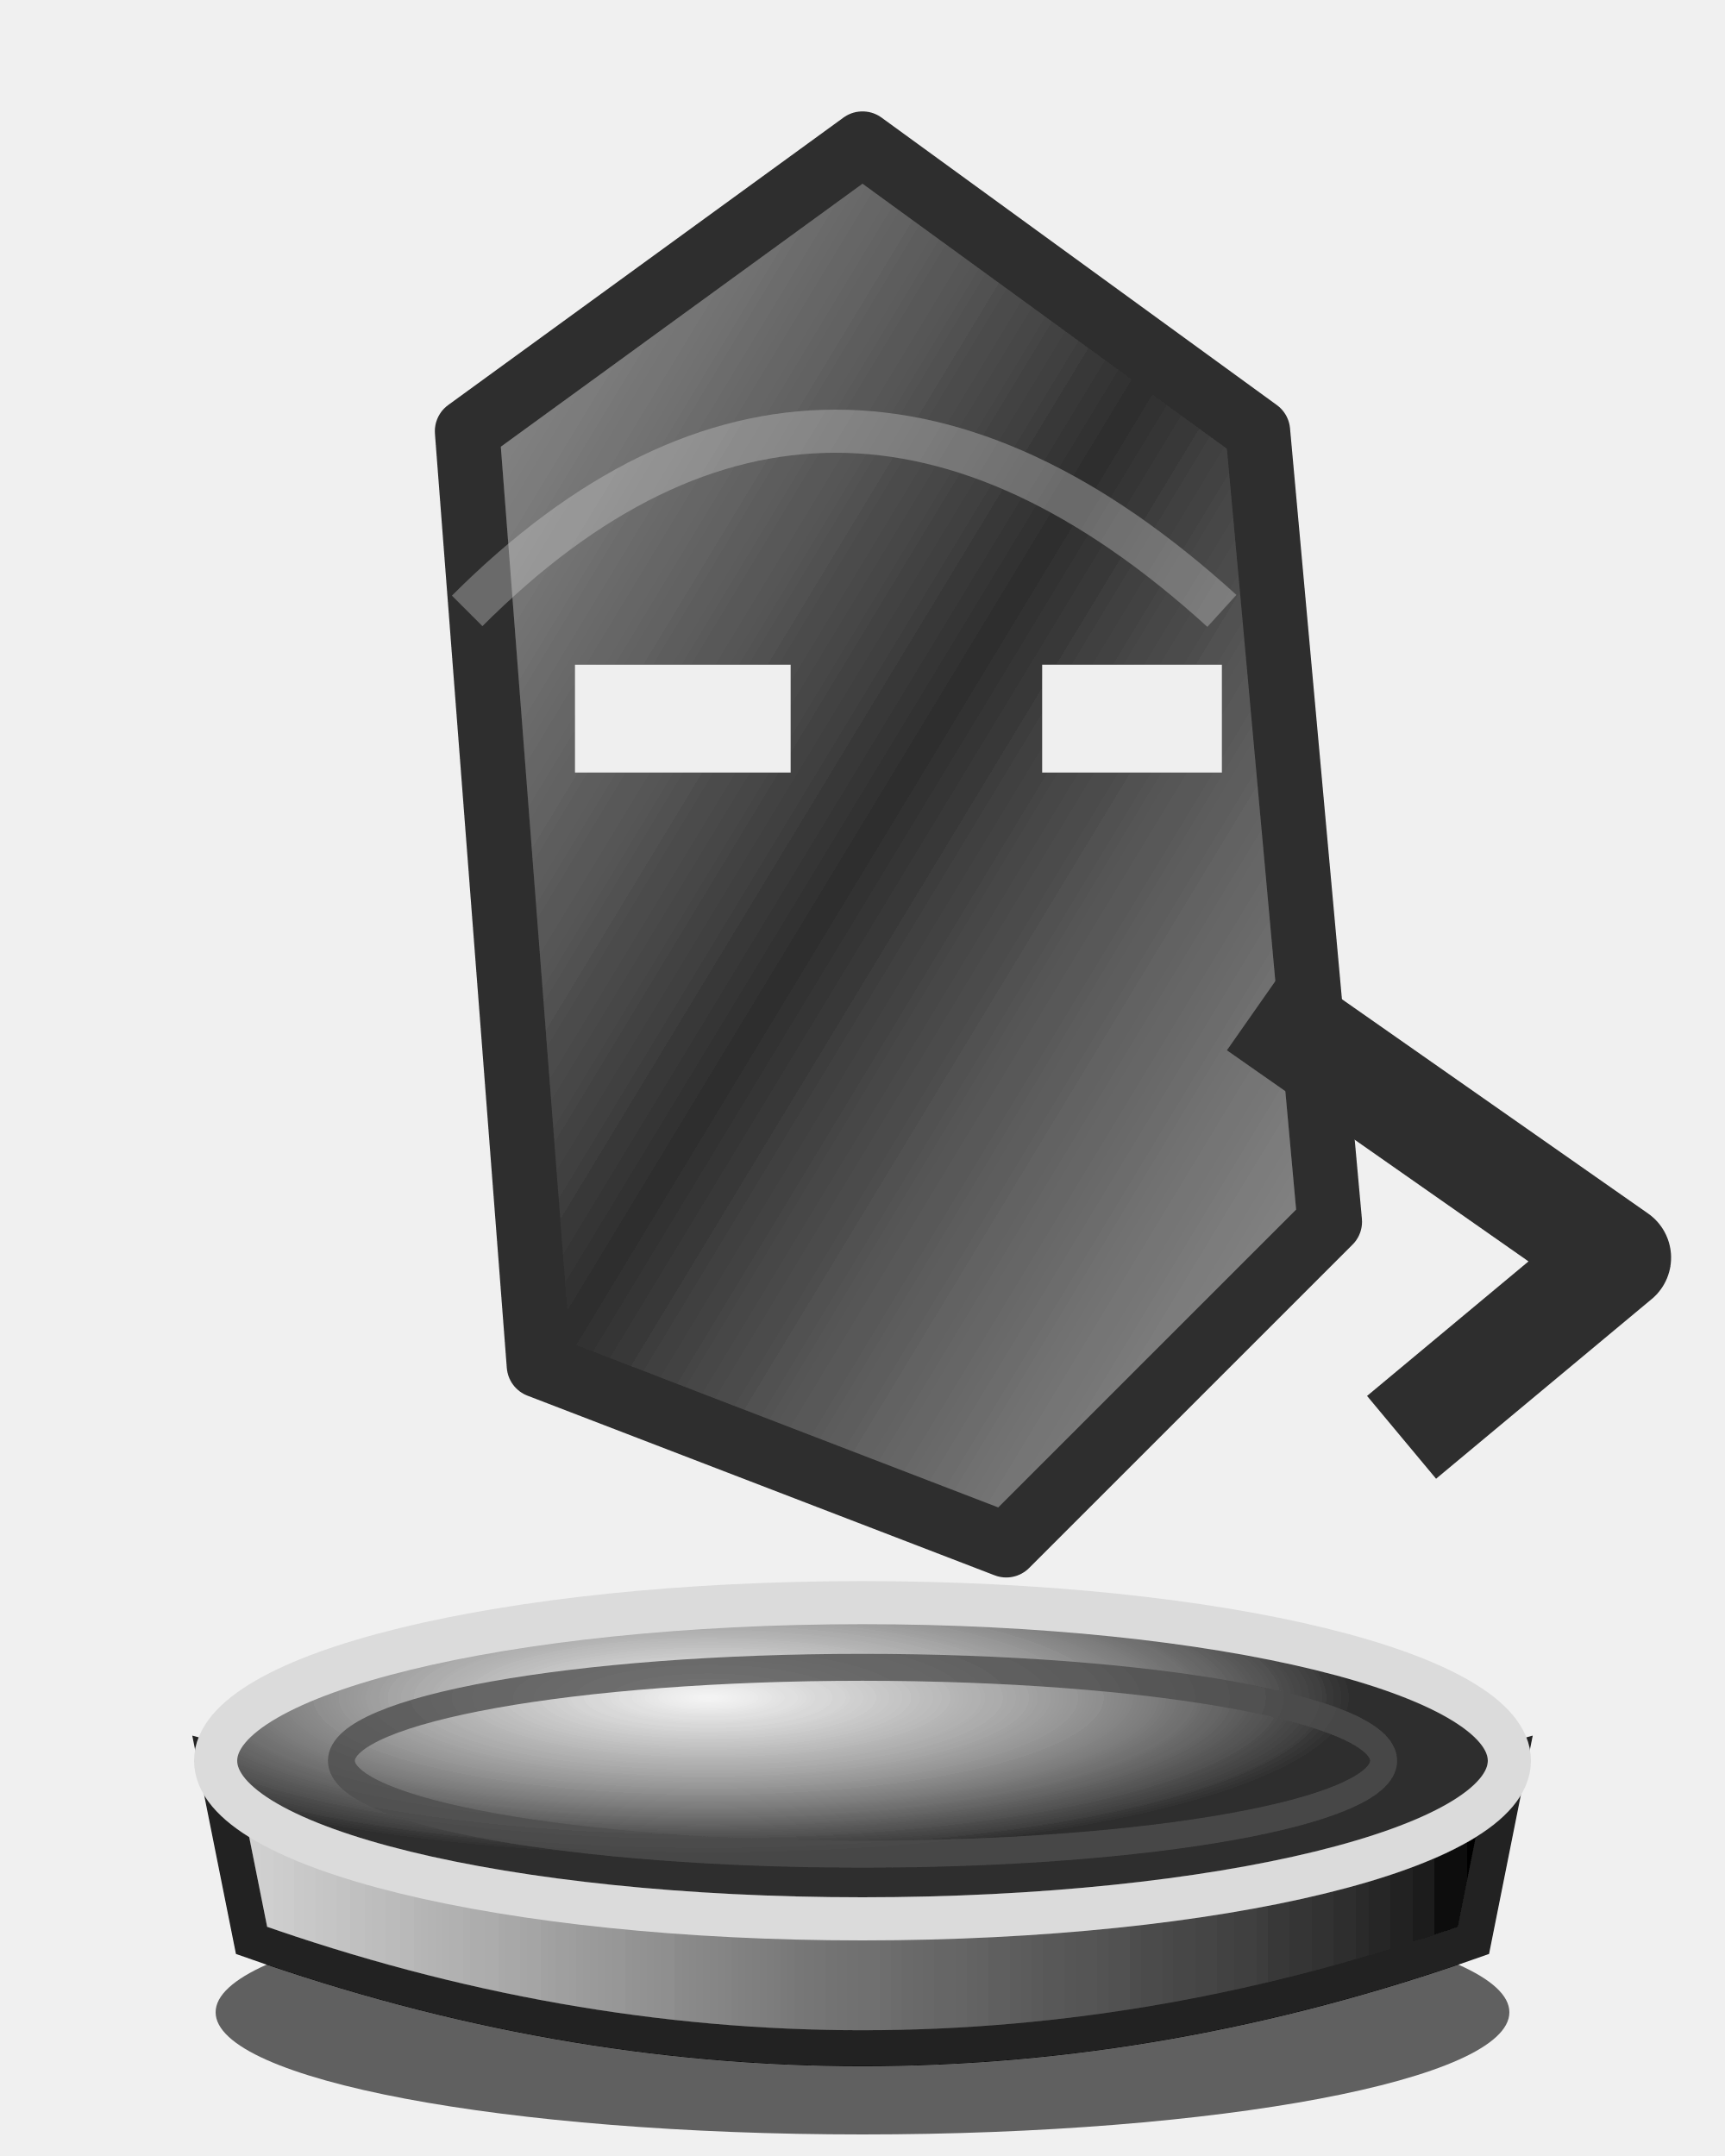
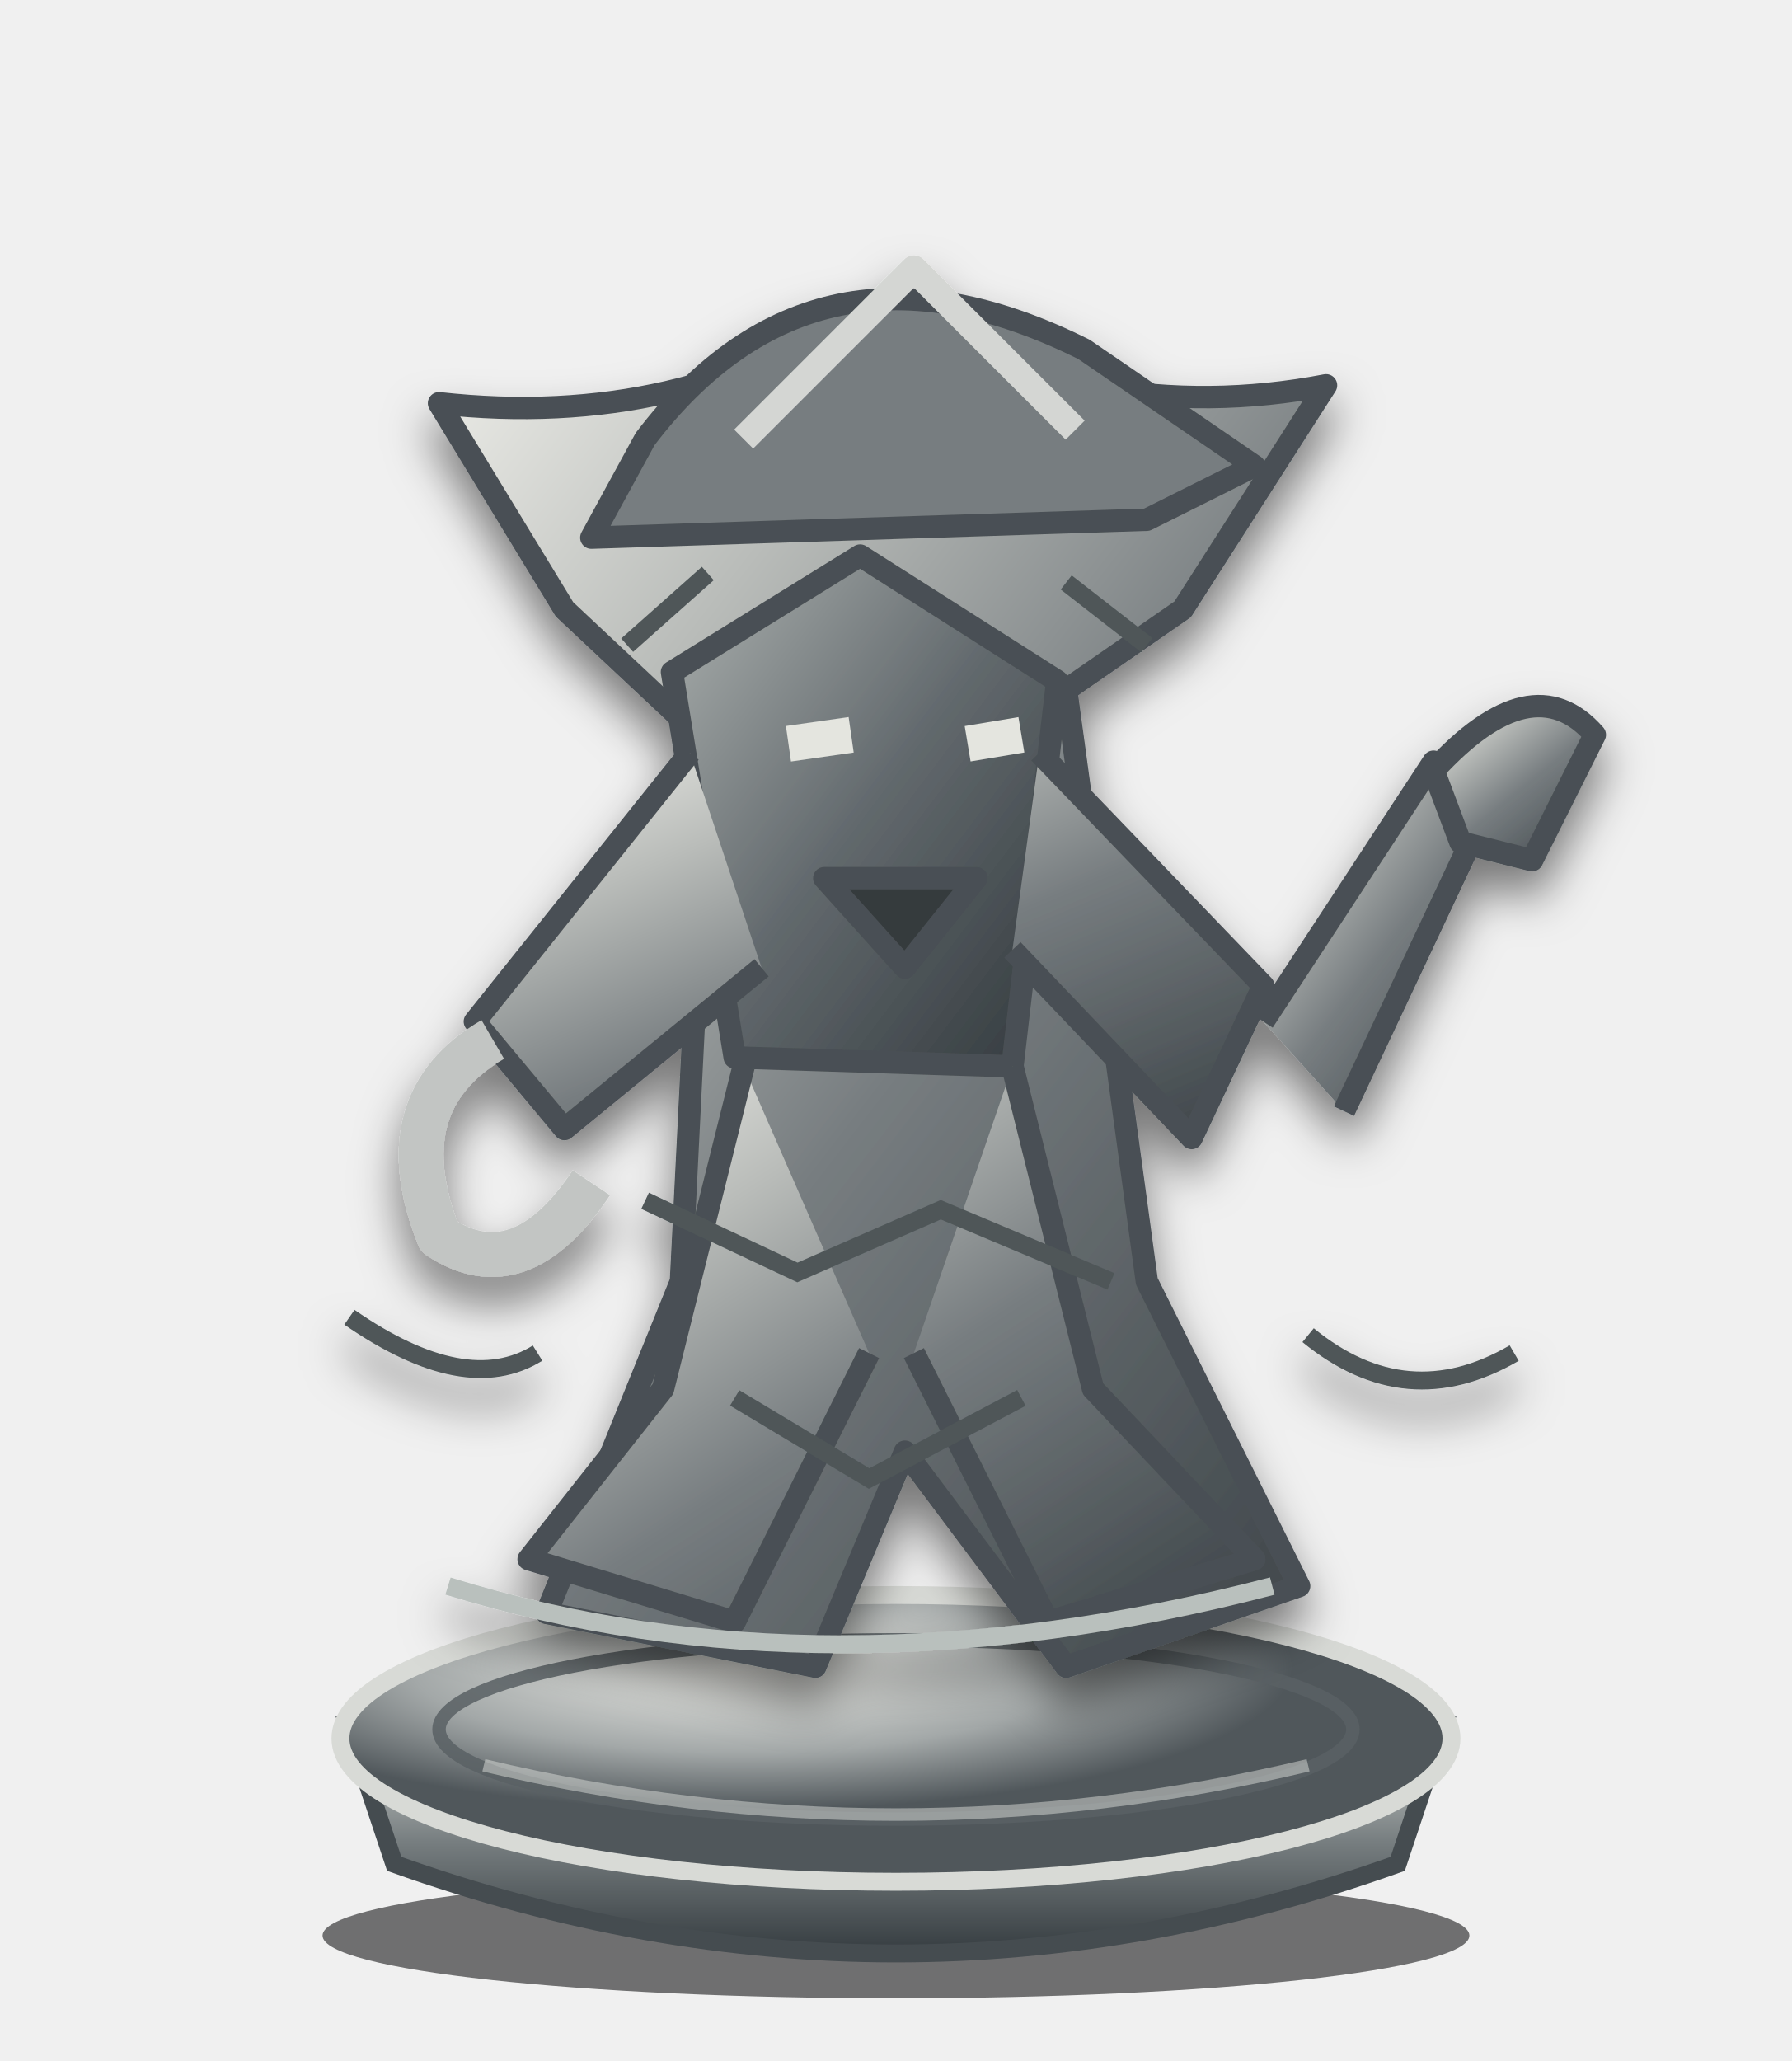
- <svg xmlns="http://www.w3.org/2000/svg" class="monster-sprite monster-saqueador-afogado" viewBox="0 0 48 60" style="filter:grayscale(1) saturate(.1) contrast(1.12)" role="img" aria-label="saqueador-afogado">
+ <svg xmlns="http://www.w3.org/2000/svg" viewBox="0 0 200 230" role="img" aria-label="Miniatura de saqueador-afogado">
  <defs>
-     <linearGradient id="monster-metal-saqueador-afogado" x1="0" y1="0" x2="1" y2="1">
-       <stop offset="0" stop-color="#6caaa4" />
-       <stop offset=".48" stop-color="#31545a" />
-       <stop offset="1" stop-color="#6caaa4" />
+     <linearGradient id="stone" x1="0" y1="0" x2=".85" y2="1">
+       <stop offset="0" stop-color="#f0f0eb" />
+       <stop offset=".28" stop-color="#b9bcb9" />
+       <stop offset=".58" stop-color="#777d80" />
+       <stop offset="1" stop-color="#444b4f" />
    </linearGradient>
-     <radialGradient id="monster-glint-saqueador-afogado">
-       <stop offset="0" stop-color="#fff" stop-opacity=".65" />
-       <stop offset="1" stop-color="#fff" stop-opacity="0" />
+     <linearGradient id="stoneDark" x1="0" y1="0" x2="1" y2="1">
+       <stop offset="0" stop-color="#aeb3b1" />
+       <stop offset=".5" stop-color="#62696d" />
+       <stop offset="1" stop-color="#32393d" />
+     </linearGradient>
+     <linearGradient id="base" x1="0" y1="0" x2="0" y2="1">
+       <stop offset="0" stop-color="#cfd2cf" />
+       <stop offset=".5" stop-color="#777e80" />
+       <stop offset="1" stop-color="#353c40" />
+     </linearGradient>
+     <radialGradient id="baseTop" cx="36%" cy="25%">
+       <stop offset="0" stop-color="#f1f1ec" />
+       <stop offset=".6" stop-color="#a3a8a8" />
+       <stop offset="1" stop-color="#50575b" />
    </radialGradient>
-     <linearGradient id="mini-base-side">
-       <stop offset="0" stop-color="#d3d4d1" />
-       <stop offset=".45" stop-color="#7c8284" />
-       <stop offset="1" stop-color="#3b4144" />
-     </linearGradient>
-     <radialGradient id="mini-base-top" cx="38%" cy="30%">
-       <stop offset="0" stop-color="#f0f0ec" />
-       <stop offset=".55" stop-color="#9a9fa0" />
-       <stop offset="1" stop-color="#4a5053" />
-     </radialGradient>
+     <filter id="shadow" x="-30%" y="-30%" width="160%" height="170%">
+       <feGaussianBlur in="SourceAlpha" stdDeviation="2.5" />
+       <feOffset dy="3" />
+       <feComponentTransfer>
+         <feFuncA type="linear" slope=".5" />
+       </feComponentTransfer>
+       <feMerge>
+         <feMergeNode />
+         <feMergeNode in="SourceGraphic" />
+       </feMerge>
+     </filter>
  </defs>
-   <ellipse cx="24" cy="56" rx="18" ry="3.4" fill="#080a0b" opacity=".6" />
-   <path d="M6 49 Q24 54 42 49 L41 54 Q24 60 7 54Z" fill="url(#mini-base-side)" stroke="#444a4d" stroke-width="1" />
-   <ellipse cx="24" cy="49" rx="18" ry="4.4" fill="url(#mini-base-top)" stroke="#d9d9d4" stroke-width="1.2" />
-   <ellipse cx="24" cy="49" rx="14.5" ry="2.6" fill="none" stroke="#5c6265" stroke-width=".75" opacity=".8" />
-   <g transform="translate(0,-2)" class="monster-creature" fill="url(#monster-metal-saqueador-afogado)" stroke="#31545a" stroke-width="1.8" stroke-linejoin="round">
-     <path d="M13 14 L24 6 L35 14 L37 36 L28 45 L15 40Z" />
-     <path d="M16 22 L22 22 M29 22 L34 22" stroke="#b9f5ee" stroke-width="3" />
-     <path d="M35 30 L45 37 L39 42" fill="none" stroke-width="3" />
+   <ellipse cx="100" cy="216" rx="64" ry="7" fill="#050607" opacity=".55" />
+   <path d="M39 193 Q100 211 161 193 L156 208 Q100 228 44 208Z" fill="url(#base)" stroke="#454c50" stroke-width="2" />
+   <ellipse cx="100" cy="194" rx="62" ry="16" fill="url(#baseTop)" stroke="#d8dad6" stroke-width="2" />
+   <ellipse cx="100" cy="193" rx="51" ry="10" fill="none" stroke="#596064" stroke-width="1.5" opacity=".85" />
+   <g filter="url(#shadow)">
+     <g fill="url(#stone)" stroke="#4a5054" stroke-width="2.5" stroke-linejoin="round">
+       <path d="M63 68 L49 45 Q76 48 97 34 Q122 48 148 43 L132 68 L119 77 L128 143 L145 177 L119 186 L101 162 L91 186 L61 180 L76 143 L79 83Z" />
+       <path d="M75 75 L96 62 L118 76 L113 119 L82 118Z" fill="url(#stoneDark)" />
+       <path d="M72 49 Q91 24 121 39 L140 52 L128 58 L66 60Z" fill="#777d80" />
+       <path d="M83 49 L102 30 L120 48" fill="none" stroke="#d4d6d3" stroke-width="3" />
+       <path d="M88 83 L95 82 M108 83 L114 82" stroke="#e4e5df" stroke-width="4" />
+       <path d="M92 98 L109 98 L101 108Z" fill="#343a3d" />
+       <path d="M77 84 L53 114 L63 126 L85 108 M116 84 L141 110 L133 127 L113 106" />
+       <path d="M55 116 Q43 123 49 138 Q58 144 66 132" fill="none" stroke="#c2c5c3" stroke-width="5" />
+       <path d="M141 114 L160 85 L166 90 L150 124" />
+       <path d="M160 86 Q171 74 178 82 L171 96 L163 94Z" />
+       <path d="M83 119 L74 155 L59 174 L82 181 L97 151 M113 119 L122 155 L140 174 L117 181 L102 151" />
+     </g>
+     <g fill="none" stroke="#4f5759" stroke-width="2">
+       <path d="M72 134 L89 142 L105 135 L124 143 M82 156 L97 165 L114 156 M70 72 L79 64 M119 65 L128 72" />
+       <path d="M39 147 Q52 156 60 151 M146 149 Q157 158 169 151" />
+     </g>
+     <path d="M50 177 Q92 190 142 177" fill="none" stroke="#b9c0bd" stroke-width="2" />
  </g>
-   <path d="M13 17 Q23 7 34 17" fill="none" stroke="#fff" stroke-opacity=".23" stroke-width="1.2" />
+   <path d="M54 197 Q100 208 146 197" fill="none" stroke="#e0e2de" stroke-opacity=".48" stroke-width="1.4" />
</svg>
